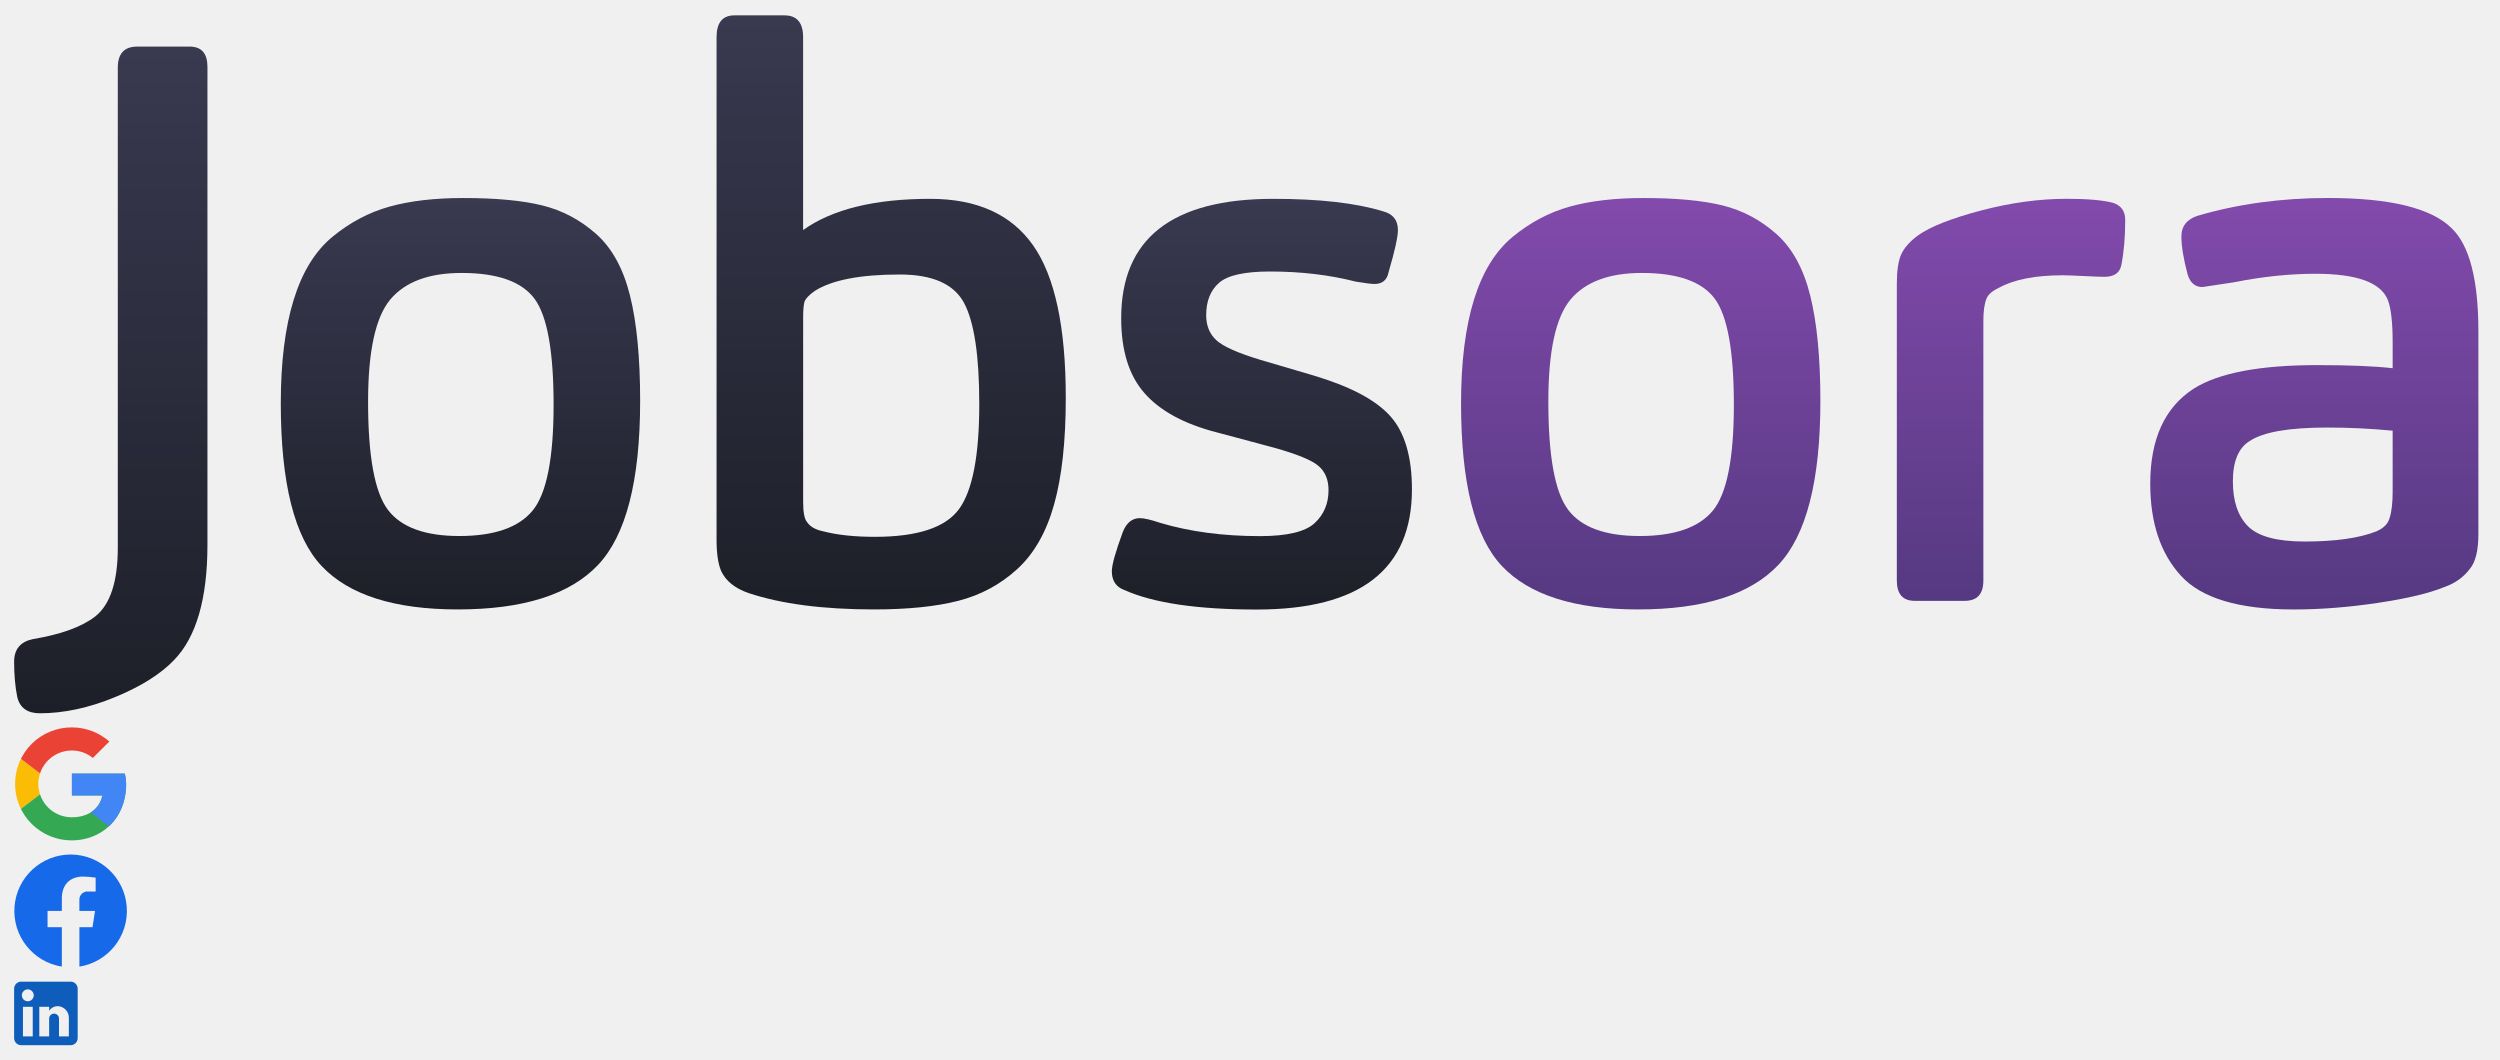
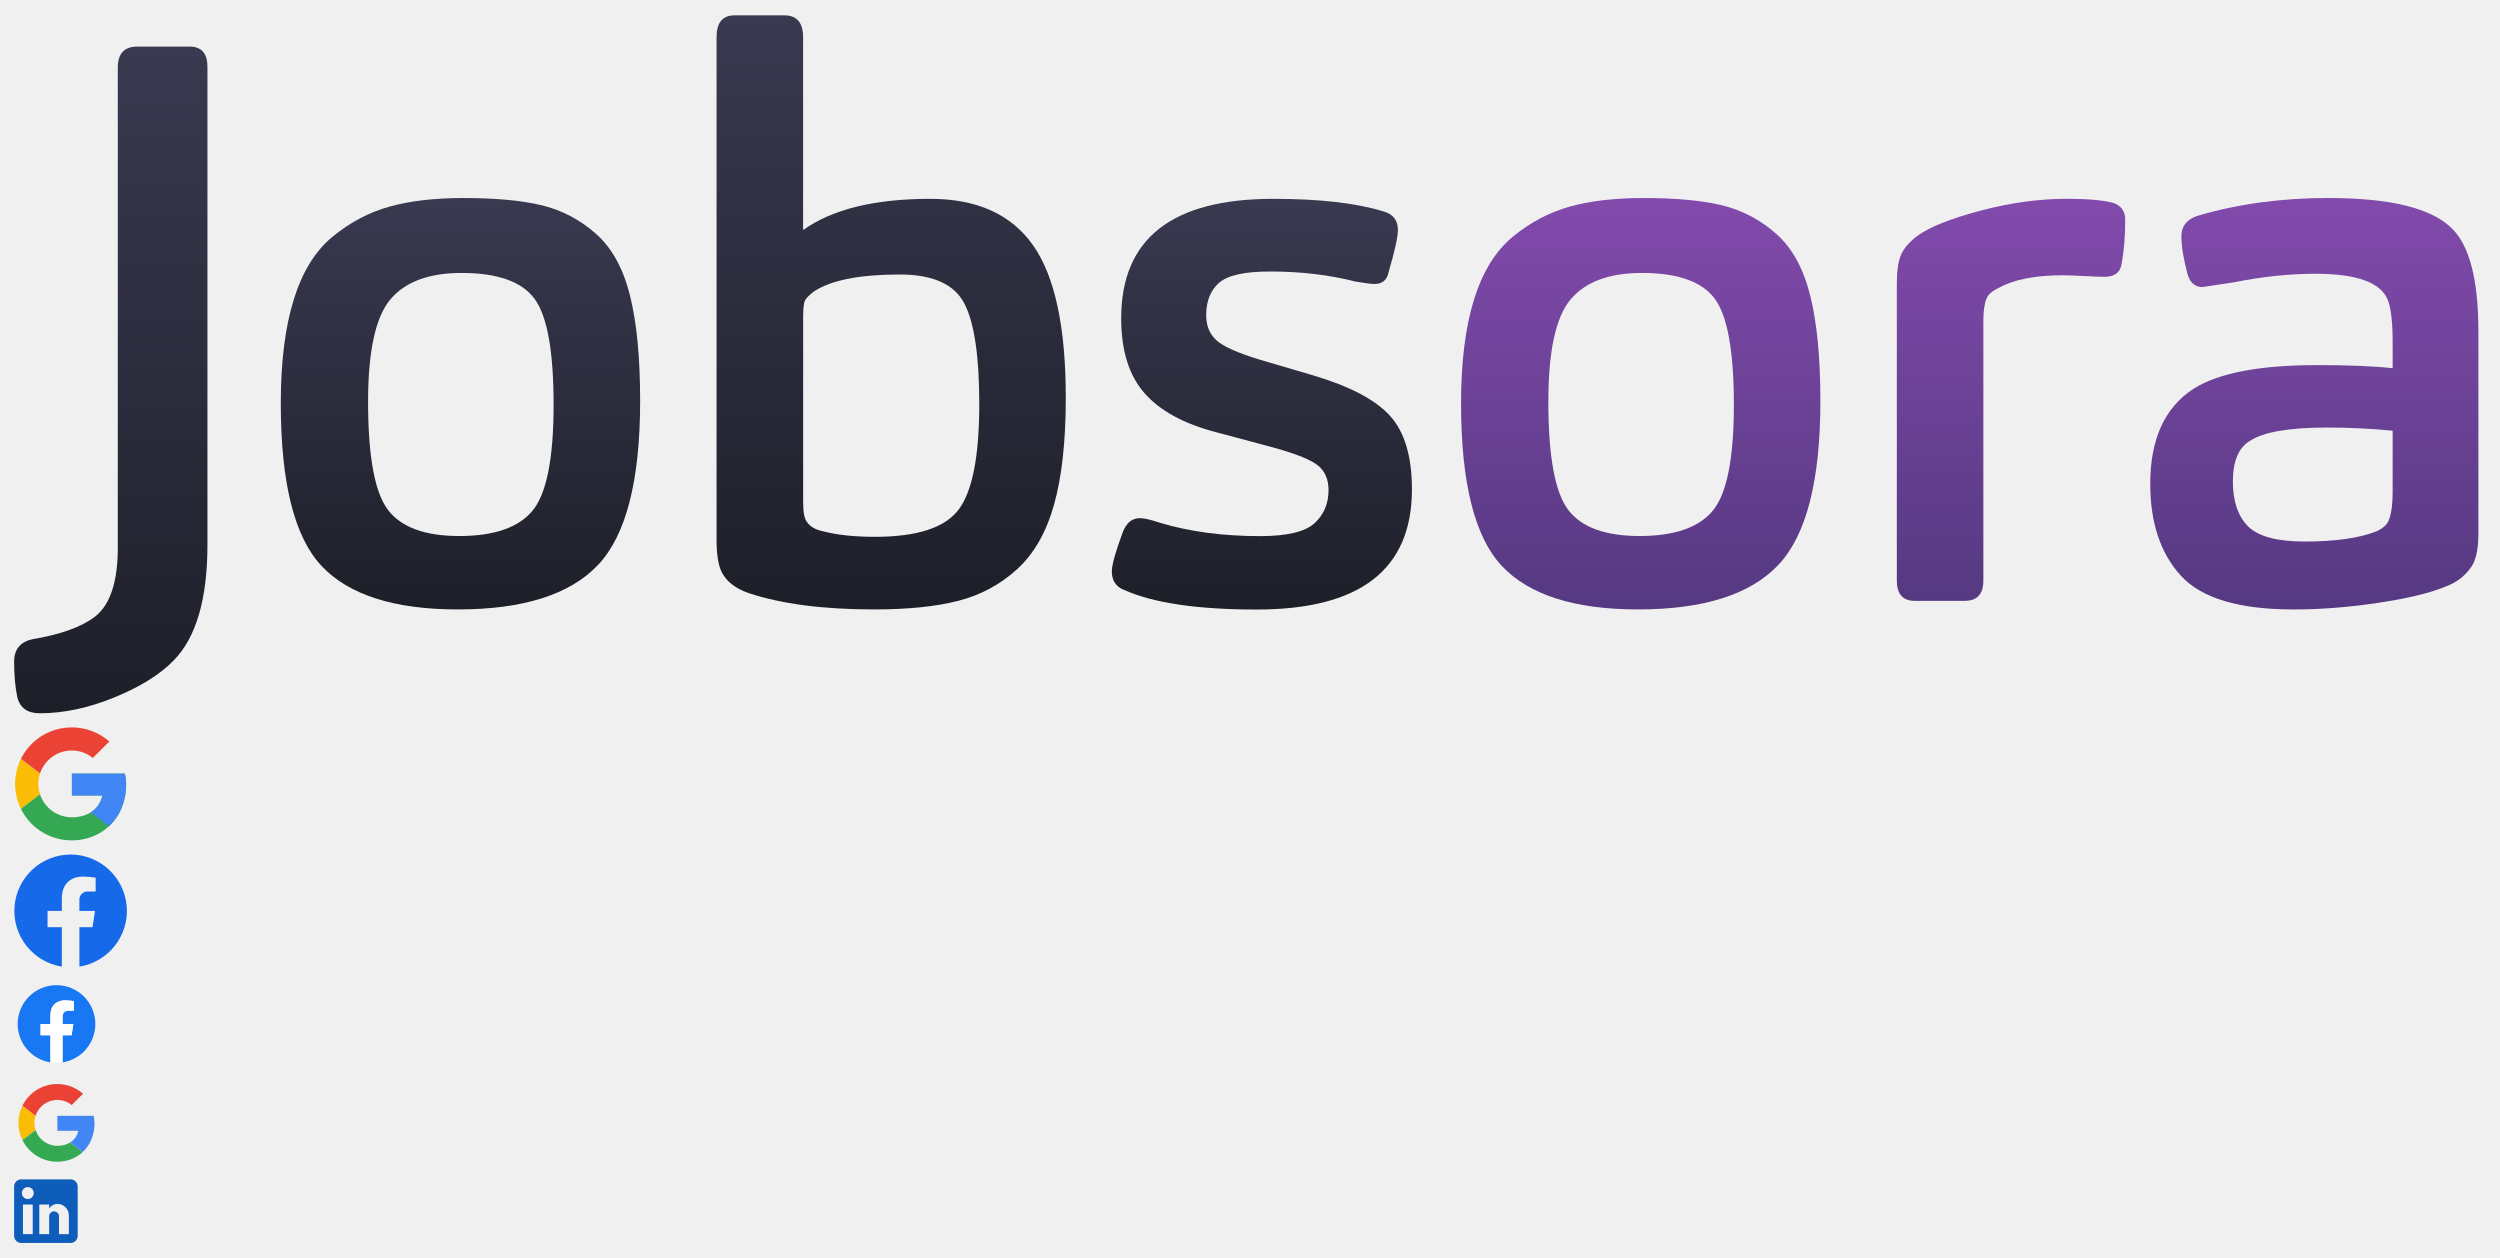
- <svg xmlns="http://www.w3.org/2000/svg" height="300" viewBox="0 0 708 300" width="708">
+ <svg xmlns="http://www.w3.org/2000/svg" height="356" viewBox="0 0 708 356" width="708">
  <svg height="198" viewBox="0 0 700 198" width="700" x="4" y="4">
    <linearGradient id="SVGID_1_" gradientUnits="userSpaceOnUse" x1="27.373" y1="198" x2="27.373" y2="9.192">
      <stop offset="0" stop-color="#1d1f28" />
      <stop offset="1" stop-color="#393950" />
    </linearGradient>
    <path d="M45.25,182.97c-3.83,3.98-9.42,7.48-16.78,10.5C21.12,196.49,14.05,198,7.28,198c-3.53,0-5.67-1.55-6.4-4.64 C0.29,190.41,0,187.09,0,183.41c0-3.54,1.77-5.67,5.3-6.41c7.95-1.33,13.83-3.46,17.66-6.41c4.27-3.39,6.4-9.88,6.4-19.46V15.16 c0-3.98,1.84-5.97,5.52-5.97h14.79c3.38,0,5.08,1.91,5.08,5.75v135.3C54.75,165.57,51.58,176.48,45.25,182.97z" fill="url(#SVGID_1_)" />
    <linearGradient id="SVGID_2_" gradientUnits="userSpaceOnUse" x1="126.399" y1="168.595" x2="126.399" y2="52.081">
      <stop offset="0" stop-color="#1d1f28" />
      <stop offset="1" stop-color="#393950" />
    </linearGradient>
    <path d="M165.36,155.99c-7.95,8.4-21.19,12.6-39.73,12.6c-17.95,0-30.79-4.09-38.52-12.27 c-7.73-8.18-11.59-23.54-11.59-46.1c0-11.64,1.21-21.41,3.64-29.29c2.43-7.88,6.11-13.86,11.04-17.91 c4.93-4.05,10.3-6.89,16.12-8.51c5.81-1.62,12.77-2.43,20.86-2.43c9.27,0,16.74,0.7,22.41,2.1c5.67,1.4,10.74,4.09,15.23,8.07 c4.49,3.98,7.69,9.8,9.6,17.47c1.91,7.66,2.87,17.61,2.87,29.85C177.28,132.11,173.31,147.59,165.36,155.99z M147.37,80.6 c-3.61-4.86-10.49-7.3-20.64-7.3c-9.27,0-16,2.51-20.2,7.52c-4.19,5.01-6.29,14.66-6.29,28.96c0,15.48,1.88,25.68,5.63,30.62 c3.75,4.93,10.49,7.4,20.2,7.4c9.86,0,16.78-2.39,20.75-7.18c3.97-4.79,5.96-14.78,5.96-29.96 C152.78,95.49,150.98,85.47,147.37,80.6z" fill="url(#SVGID_2_)" />
    <linearGradient id="SVGID_3_" gradientUnits="userSpaceOnUse" x1="248.38" y1="168.595" x2="248.38" y2=".347">
      <stop offset="0" stop-color="#1d1f28" />
      <stop offset="1" stop-color="#393950" />
    </linearGradient>
    <path d="M198.93,6.54c0-4.13,1.69-6.19,5.08-6.19h14.13c3.53,0,5.3,2.06,5.3,6.19v54.61 c8.24-5.89,20.24-8.84,35.98-8.84c13.24,0,22.96,4.38,29.14,13.15c6.18,8.77,9.27,23.18,9.27,43.22c0,12.24-1.1,22.3-3.31,30.18 c-2.21,7.89-5.7,14-10.49,18.35c-4.78,4.35-10.34,7.33-16.67,8.95c-6.33,1.62-14.27,2.43-23.84,2.43 c-14.42,0-26.27-1.55-35.54-4.64c-3.83-1.33-6.4-3.39-7.73-6.19c-0.88-2.06-1.32-5.01-1.32-8.84V6.54z M224.54,143.83 c0.88,1.33,2.43,2.21,4.64,2.65c3.97,1.03,8.83,1.55,14.57,1.55c12.07,0,20.01-2.62,23.84-7.85c3.83-5.23,5.74-15.15,5.74-29.74 c0-13.71-1.43-23.25-4.3-28.63c-2.87-5.38-8.94-8.07-18.21-8.07c-11.18,0-19.21,1.55-24.06,4.64c-1.47,1.03-2.43,1.99-2.87,2.87 c-0.29,0.88-0.44,2.43-0.44,4.64v52.18C223.44,141.03,223.8,142.95,224.54,143.83z" fill="url(#SVGID_3_)" />
    <linearGradient id="SVGID_4_" gradientUnits="userSpaceOnUse" x1="353.361" y1="168.595" x2="353.361" y2="52.304">
      <stop offset="0" stop-color="#1d1f28" />
      <stop offset="1" stop-color="#393950" />
    </linearGradient>
    <path d="M340.45,118.41c-9.12-2.36-15.89-6.04-20.31-11.05c-4.42-5.01-6.62-12.09-6.62-21.22 c0-22.55,14.35-33.83,43.05-33.83c13.1,0,23.47,1.18,31.13,3.54c2.8,0.74,4.19,2.51,4.19,5.31c0,1.92-0.88,5.9-2.65,11.94 c-0.44,2.21-1.77,3.32-3.97,3.32c-0.88,0-2.65-0.22-5.3-0.66c-7.5-1.92-15.6-2.87-24.28-2.87c-7.21,0-12.03,1.07-14.46,3.21 c-2.43,2.13-3.64,5.2-3.64,9.17c0,2.95,0.96,5.31,2.87,7.07c1.91,1.77,6.03,3.61,12.36,5.53l15.01,4.42 c10.45,3.1,17.73,6.93,21.85,11.5c4.12,4.57,6.18,11.5,6.18,20.78c0,22.7-14.64,34.05-43.93,34.05c-16.78,0-29.29-1.84-37.53-5.53 c-2.35-0.88-3.53-2.65-3.53-5.31c0-1.77,1.03-5.45,3.09-11.06c1.03-2.65,2.65-3.98,4.86-3.98c1.18,0,3.09,0.44,5.74,1.33 c8.39,2.51,17.81,3.76,28.26,3.76c7.65,0,12.8-1.22,15.45-3.65c2.65-2.43,3.97-5.56,3.97-9.39c0-2.95-0.96-5.24-2.87-6.86 c-1.91-1.62-6.04-3.31-12.36-5.09L340.45,118.41z" fill="url(#SVGID_4_)" />
    <linearGradient id="SVGID_5_" gradientUnits="userSpaceOnUse" x1="460.654" y1="168.595" x2="460.654" y2="52.081">
      <stop offset="0" stop-color="#553981" />
      <stop offset="1" stop-color="#824aac" />
    </linearGradient>
    <path d="M499.62,155.99c-7.95,8.4-21.19,12.6-39.74,12.6c-17.95,0-30.79-4.09-38.52-12.27 c-7.72-8.18-11.59-23.54-11.59-46.1c0-11.64,1.21-21.41,3.64-29.29c2.43-7.88,6.11-13.86,11.04-17.91 c4.93-4.05,10.3-6.89,16.11-8.51c5.81-1.62,12.77-2.43,20.86-2.43c9.27,0,16.74,0.7,22.41,2.1c5.67,1.4,10.74,4.09,15.23,8.07 c4.49,3.98,7.69,9.8,9.6,17.47c1.91,7.66,2.87,17.61,2.87,29.85C511.54,132.11,507.56,147.59,499.62,155.99z M481.62,80.6 c-3.61-4.86-10.49-7.3-20.64-7.3c-9.27,0-16,2.51-20.2,7.52c-4.2,5.01-6.29,14.66-6.29,28.96c0,15.48,1.88,25.68,5.63,30.62 c3.75,4.93,10.49,7.4,20.2,7.4c9.86,0,16.78-2.39,20.75-7.18c3.97-4.79,5.96-14.78,5.96-29.96 C487.03,95.49,485.23,85.47,481.62,80.6z" fill="url(#SVGID_5_)" />
    <linearGradient id="SVGID_6_" gradientUnits="userSpaceOnUse" x1="565.529" y1="166.164" x2="565.529" y2="52.304">
      <stop offset="0" stop-color="#553981" />
      <stop offset="1" stop-color="#824aac" />
    </linearGradient>
    <path d="M552.39,166.16h-14.13c-3.38,0-5.08-1.92-5.08-5.75V76.4c0-3.69,0.41-6.45,1.21-8.29 c0.81-1.84,2.39-3.65,4.75-5.42c3.53-2.51,9.49-4.86,17.88-7.07c8.39-2.21,16.48-3.32,24.28-3.32c5.74,0,10.08,0.37,13.03,1.11 c2.35,0.74,3.53,2.36,3.53,4.86c0,4.86-0.37,9.14-1.1,12.82c-0.44,2.21-2.06,3.31-4.86,3.31c-0.74,0-2.61-0.07-5.63-0.22 c-3.02-0.15-5.04-0.22-6.07-0.22c-7.8,0-13.83,1.18-18.1,3.54c-1.91,0.89-3.09,1.92-3.53,3.1c-0.59,1.47-0.88,3.54-0.88,6.19v73.62 C557.69,164.25,555.93,166.16,552.39,166.16z" fill="url(#SVGID_6_)" />
    <linearGradient id="SVGID_7_" gradientUnits="userSpaceOnUse" x1="651.422" y1="168.595" x2="651.422" y2="52.081">
      <stop offset="0" stop-color="#553981" />
      <stop offset="1" stop-color="#824aac" />
    </linearGradient>
    <path d="M695.46,157.1c-1.77,2.36-4.12,4.05-7.06,5.09c-4.27,1.77-10.56,3.28-18.88,4.53 c-8.31,1.25-16.3,1.88-23.95,1.88c-15.45,0-26.08-3.17-31.9-9.51c-5.81-6.34-8.72-15.03-8.72-26.09c0-12.68,4.12-21.67,12.36-26.97 c7.06-4.42,18.69-6.63,34.88-6.63c9.12,0,16.26,0.29,21.41,0.88v-7.29c0-5.6-0.44-9.58-1.33-11.94c-1.91-5.01-8.75-7.52-20.53-7.52 c-7.36,0-15.08,0.81-23.18,2.43c-5.74,0.88-8.68,1.33-8.83,1.33c-2.06,0-3.46-1.18-4.19-3.54c-1.18-4.42-1.77-8.04-1.77-10.84 s1.47-4.71,4.42-5.75c11.48-3.39,23.84-5.09,37.08-5.09c17.66,0,29.36,2.87,35.1,8.62c5.01,4.86,7.51,14.59,7.51,29.18v57.26 C697.89,151.87,697.08,155.18,695.46,157.1z M655.06,117.08c-10.74,0-18.03,1.25-21.85,3.76c-3.24,1.92-4.86,5.75-4.86,11.5 c0,5.6,1.43,9.84,4.3,12.71c2.87,2.87,8.2,4.31,16.01,4.31c8.68,0,15.45-0.96,20.31-2.87c2.06-0.89,3.31-2.14,3.75-3.76 c0.59-1.77,0.88-4.28,0.88-7.52v-17.24C667.43,117.38,661.25,117.08,655.06,117.08z" fill="url(#SVGID_7_)" />
  </svg>
  <svg height="32" viewBox="0 0 32 32" width="32" x="4" y="206">
    <defs>
      <clipPath id="a">
        <path d="M-337.711,298.391h-15v6.182h8.632c-.8,3.927-4.17,6.182-8.632,6.182a9.463,9.463,0,0,1-9.51-9.455,9.463,9.463,0,0,1,9.51-9.455,9.337,9.337,0,0,1,5.925,2.109l4.682-4.655a16.073,16.073,0,0,0-10.607-4,16,16,0,0,0-16.093,16,16,16,0,0,0,16.093,16c8.046,0,15.362-5.818,15.362-16A13.2,13.2,0,0,0-337.711,298.391Z" transform="translate(368.8 -285.3)" />
      </clipPath>
    </defs>
    <path fill="none" d="M0 0H32V32H0z" />
    <g clip-path="url(#a)" transform="translate(.273)">
      <path d="M-370.8,313.209V294.3l12.436,9.455Z" transform="translate(369.337 -287.755)" fill="#fbbc05" />
    </g>
    <g clip-path="url(#a)" transform="translate(.273)">
      <path d="M-370.8,291.3l12.436,9.455,5.12-4.436,17.556-2.836V283.3H-370.8Z" transform="translate(369.337 -284.755)" fill="#ea4335" />
    </g>
    <g clip-path="url(#a)" transform="translate(.273)">
      <path d="M-370.8,310.209l21.945-16.727,5.779.727,7.388-10.909v34.909H-370.8Z" transform="translate(369.337 -284.755)" fill="#34a853" />
    </g>
    <g clip-path="url(#a)" transform="translate(.273)">
      <path d="M-332.2,321.209l-22.677-17.455-2.926-2.182,25.6-7.273Z" transform="translate(365.846 -287.755)" fill="#4285f4" />
    </g>
  </svg>
  <svg height="31.872" viewBox="0 0 32 32" width="32" x="4" y="242">
    <path d="M18,2.04a16.037,16.037,0,0,0-2.5,31.872v-11.2H11.44v-4.64H15.5V14.536c0-4.016,2.384-6.224,6.048-6.224a25.082,25.082,0,0,1,3.568.3v3.952H23.1a2.313,2.313,0,0,0-2.608,2.5v3.008h4.448l-.72,4.64H20.5v11.2A16.037,16.037,0,0,0,18,2.04Z" transform="translate(-2 -2.04)" fill="#1669e8" />
  </svg>
-   <svg height="18" viewBox="0 0 18 18" width="18" x="4" y="278">
+   <svg height="24" viewBox="0 0 24 24" width="24" x="4" y="278" fill="none">
+     <path d="M23 12C23 5.925 18.075 1 12 1C5.925 1 1 5.925 1 12C1 17.49 5.023 22.041 10.281 22.866V15.18H7.488V12H10.281V9.577C10.281 6.82 11.924 5.297 14.436 5.297C15.64 5.297 16.898 5.512 16.898 5.512V8.219H15.511C14.145 8.219 13.719 9.067 13.719 9.937V12H16.77L16.282 15.18H13.719V22.866C18.977 22.041 23 17.49 23 12Z" fill="#1877F2" />
+     <path d="M16.282 15.18L16.77 12H13.719V9.937C13.719 9.067 14.145 8.219 15.511 8.219H16.898V5.512C16.898 5.512 15.64 5.297 14.436 5.297C11.924 5.297 10.281 6.82 10.281 9.577V12H7.488V15.18H10.281V22.866C10.841 22.954 11.415 23 12 23C12.585 23 13.159 22.954 13.719 22.866V15.18H16.282Z" fill="#fff" />
+   </svg>
+   <svg height="24" viewBox="0 0 24 24" width="24" x="4" y="306" fill="none">
+     <g clip-path="url(#clip0_59_372)" fill-rule="evenodd" clip-rule="evenodd">
+       <path d="M5.741 12C5.741 11.286 5.86 10.6 6.072 9.958L2.364 7.127C1.642 8.594 1.235 10.247 1.235 12C1.235 13.752 1.641 15.403 2.363 16.869L6.068 14.033C5.858 13.393 5.741 12.711 5.741 12Z" fill="#FBBC05" />
+       <path d="M12.251 5.5C13.803 5.5 15.205 6.05 16.306 6.95L19.511 3.75C17.558 2.05 15.054 1 12.251 1C7.897 1 4.156 3.489 2.364 7.127L6.072 9.958C6.926 7.365 9.361 5.5 12.251 5.5Z" fill="#EA4335" />
+       <path d="M12.251 18.5C9.361 18.5 6.926 16.635 6.072 14.042L2.364 16.872C4.156 20.511 7.897 23 12.251 23C14.937 23 17.502 22.046 19.428 20.258L15.909 17.538C14.916 18.163 13.665 18.5 12.251 18.5Z" fill="#34A853" />
+       <path d="M22.765 12C22.765 11.35 22.665 10.65 22.515 10H12.25V14.25H18.159C17.863 15.699 17.059 16.813 15.909 17.538L19.427 20.259C21.45 18.382 22.765 15.585 22.765 12Z" fill="#4285F4" />
+     </g>
+     <defs>
+       <clipPath id="clip0_59_372">
+         <path fill="#fff" transform="translate(1 1)" d="M0 0H22V22H0z" />
+       </clipPath>
+     </defs>
+   </svg>
+   <svg height="18" viewBox="0 0 18 18" width="18" x="4" y="334">
    <path d="M19,3a2,2,0,0,1,2,2V19a2,2,0,0,1-2,2H5a2,2,0,0,1-2-2V5A2,2,0,0,1,5,3H19m-.5,15.5V13.2a3.26,3.26,0,0,0-3.26-3.26,2.9,2.9,0,0,0-2.32,1.3V10.13H10.13V18.5h2.79V13.57a1.4,1.4,0,1,1,2.79,0V18.5H18.5M6.88,8.56A1.685,1.685,0,1,0,5.19,6.88,1.68,1.68,0,0,0,6.88,8.56M8.27,18.5V10.13H5.5V18.5Z" transform="translate(-3 -3)" fill="#0f5dbb" />
  </svg>
</svg>
